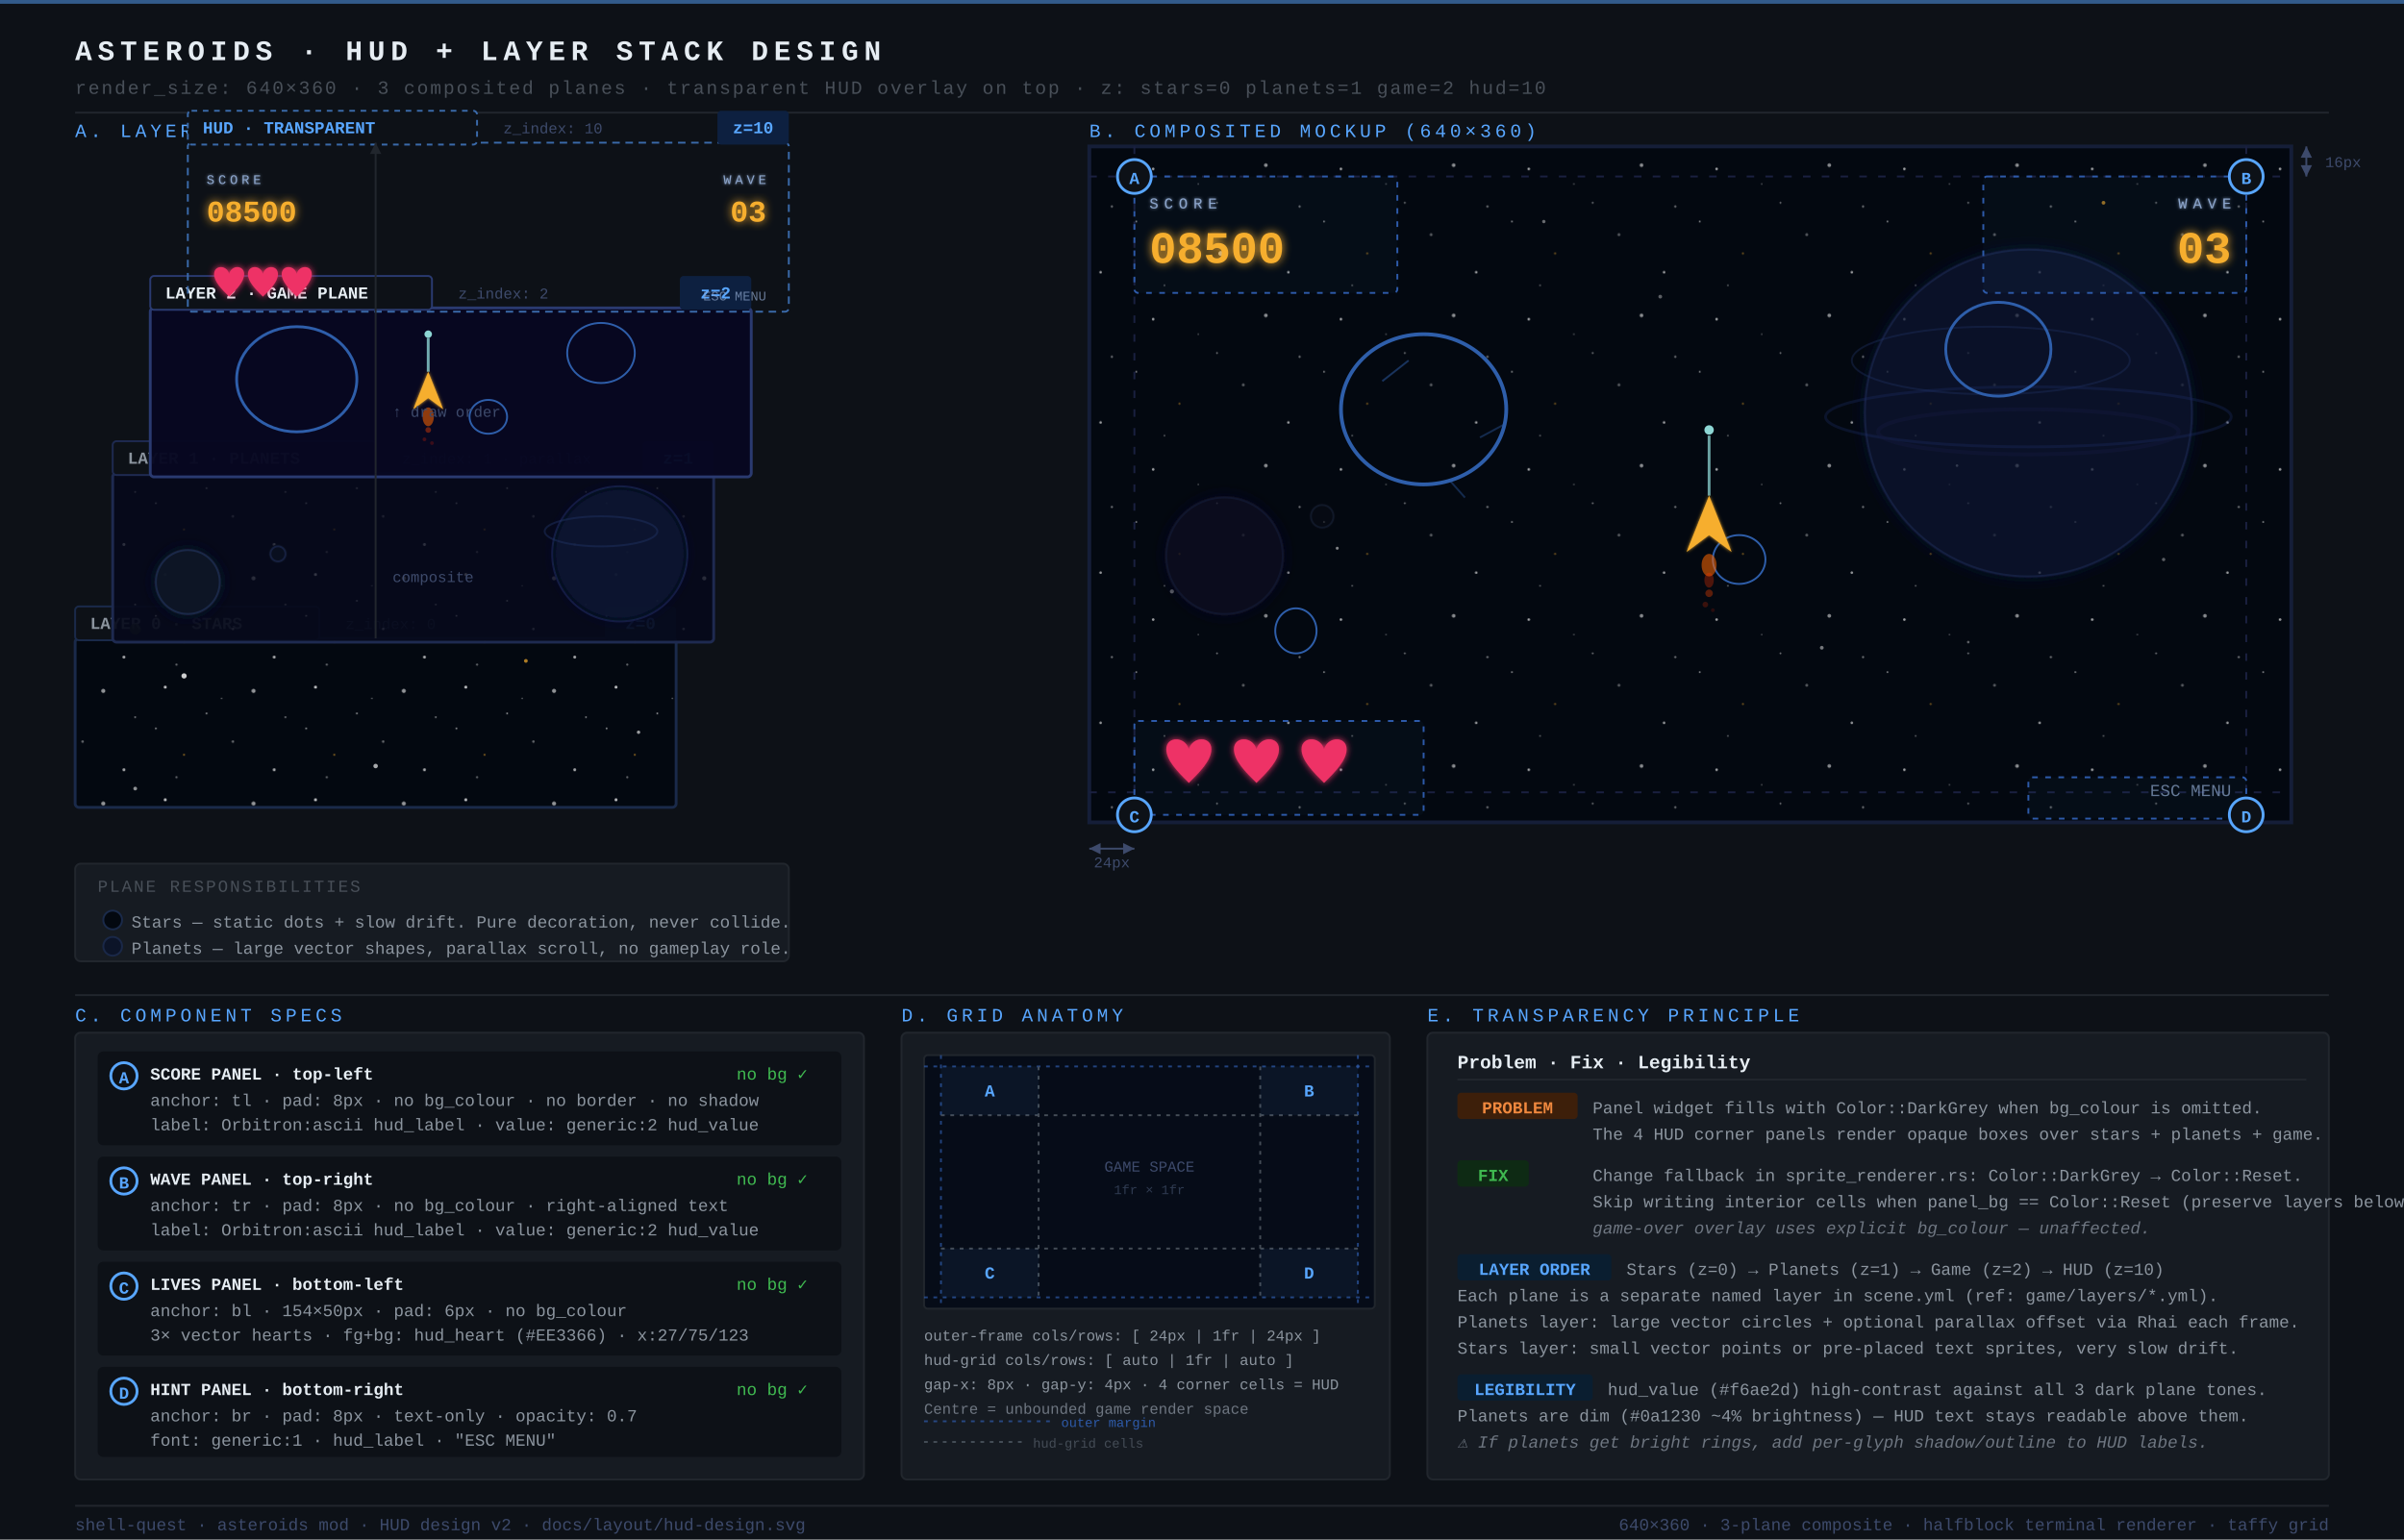
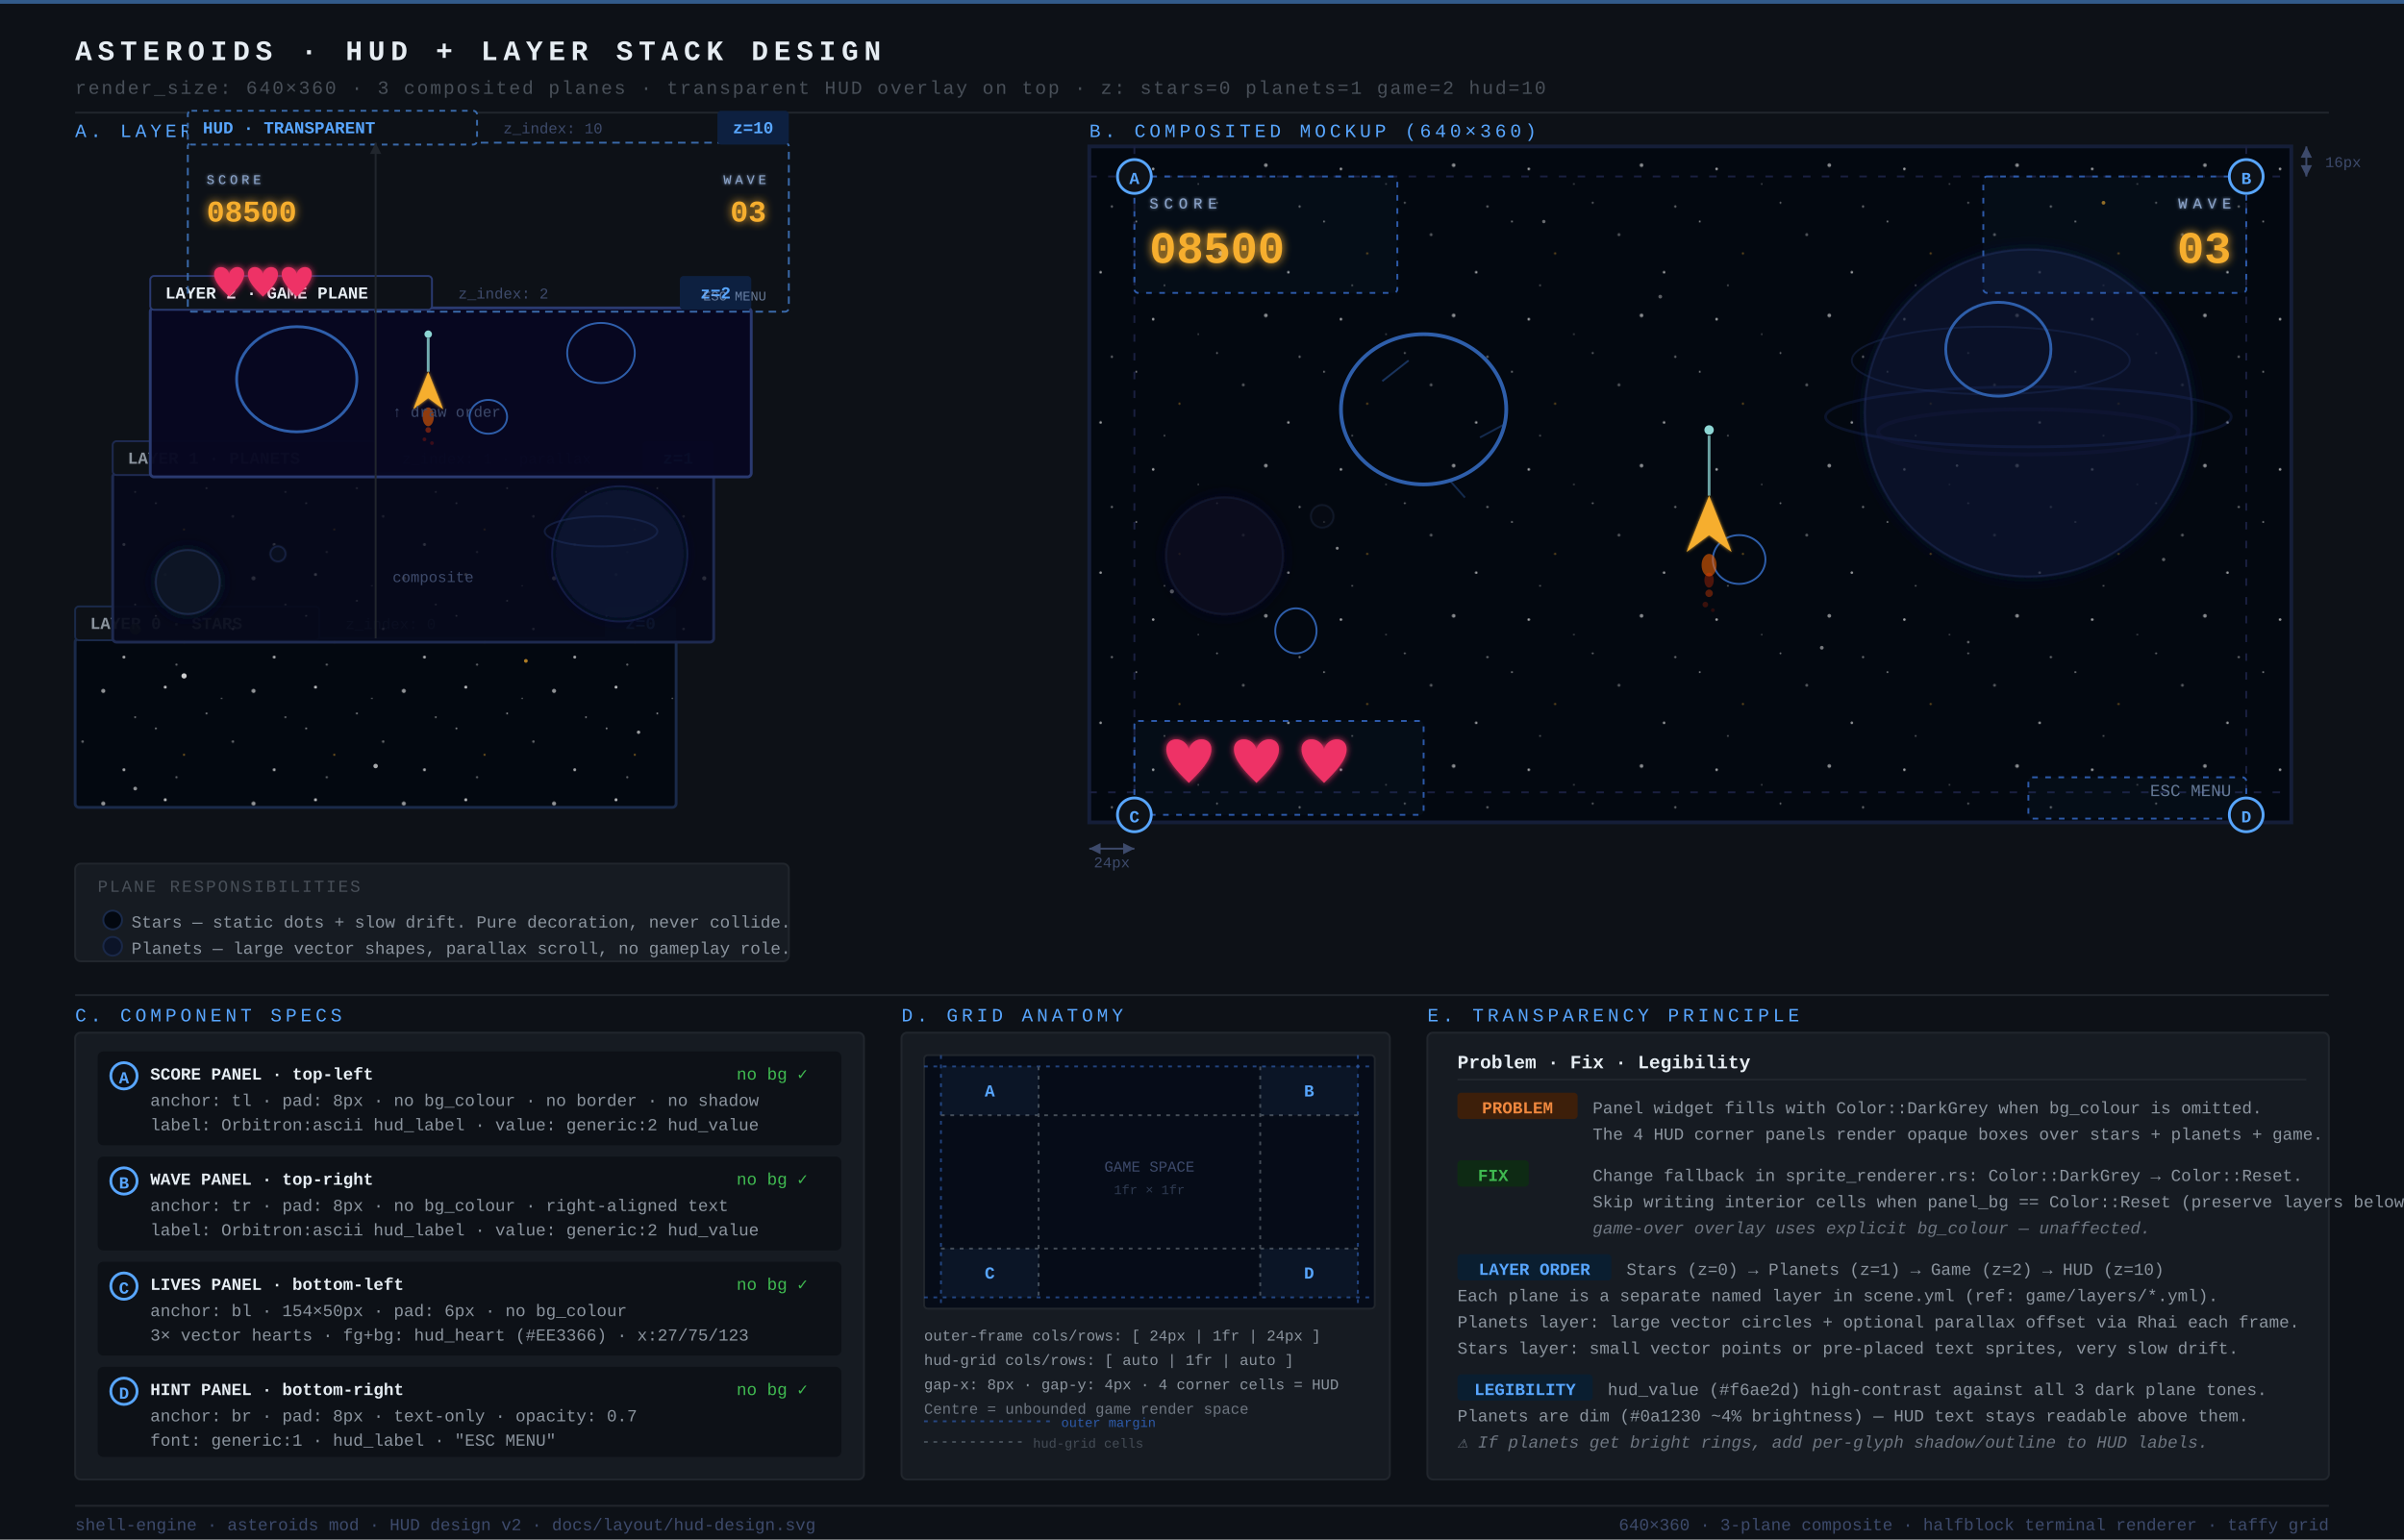
<svg xmlns="http://www.w3.org/2000/svg" width="1280" height="820" viewBox="0 0 1280 820" font-family="'Courier New', Consolas, monospace">
  <defs>
    <filter id="glow-gold" x="-40%" y="-40%" width="180%" height="180%">
      <feGaussianBlur in="SourceGraphic" stdDeviation="2.5" result="b" />
      <feMerge>
        <feMergeNode in="b" />
        <feMergeNode in="SourceGraphic" />
      </feMerge>
    </filter>
    <filter id="glow-heart" x="-40%" y="-40%" width="180%" height="180%">
      <feGaussianBlur in="SourceGraphic" stdDeviation="2" result="b" />
      <feMerge>
        <feMergeNode in="b" />
        <feMergeNode in="SourceGraphic" />
      </feMerge>
    </filter>
    <filter id="glow-dim" x="-20%" y="-20%" width="140%" height="140%">
      <feGaussianBlur in="SourceGraphic" stdDeviation="1" result="b" />
      <feMerge>
        <feMergeNode in="b" />
        <feMergeNode in="SourceGraphic" />
      </feMerge>
    </filter>
    <filter id="glow-planet" x="-30%" y="-30%" width="160%" height="160%">
      <feGaussianBlur in="SourceGraphic" stdDeviation="4" result="b" />
      <feMerge>
        <feMergeNode in="b" />
        <feMergeNode in="SourceGraphic" />
      </feMerge>
    </filter>
    <pattern id="stars-dense" x="0" y="0" width="80" height="60" patternUnits="userSpaceOnUse">
      <circle cx="8" cy="6" r="0.8" fill="#fff" opacity="0.70" />
      <circle cx="30" cy="20" r="0.5" fill="#fff" opacity="0.50" />
      <circle cx="55" cy="8" r="1.1" fill="#fff" opacity="0.55" />
      <circle cx="18" cy="42" r="0.6" fill="#f6ae2d" opacity="0.40" />
      <circle cx="44" cy="35" r="0.7" fill="#fff" opacity="0.35" />
      <circle cx="3" cy="28" r="0.5" fill="#fff" opacity="0.50" />
      <circle cx="66" cy="50" r="0.8" fill="#fff" opacity="0.60" />
      <circle cx="72" cy="22" r="0.5" fill="#fff" opacity="0.45" />
      <circle cx="14" cy="54" r="0.6" fill="#fff" opacity="0.35" />
      <circle cx="38" cy="12" r="0.4" fill="#fff" opacity="0.40" />
    </pattern>
    <pattern id="stars-sparse" x="0" y="0" width="100" height="80" patternUnits="userSpaceOnUse">
      <circle cx="14" cy="10" r="0.7" fill="#fff" opacity="0.60" />
      <circle cx="48" cy="28" r="0.5" fill="#fff" opacity="0.40" />
      <circle cx="74" cy="8" r="1.0" fill="#fff" opacity="0.50" />
      <circle cx="28" cy="55" r="0.6" fill="#f6ae2d" opacity="0.35" />
      <circle cx="62" cy="45" r="0.8" fill="#fff" opacity="0.30" />
      <circle cx="5" cy="38" r="0.5" fill="#fff" opacity="0.45" />
      <circle cx="86" cy="65" r="0.7" fill="#fff" opacity="0.55" />
      <circle cx="38" cy="18" r="0.4" fill="#fff" opacity="0.35" />
      <circle cx="92" cy="30" r="0.6" fill="#fff" opacity="0.40" />
      <circle cx="20" cy="72" r="0.5" fill="#fff" opacity="0.30" />
    </pattern>
  </defs>
  <rect width="1280" height="820" fill="#0d1117" />
  <rect width="1280" height="2" fill="#58a6ff" opacity="0.50" />
  <text x="40" y="32" font-size="15" fill="#e6edf3" font-weight="bold" letter-spacing="3">ASTEROIDS · HUD + LAYER STACK DESIGN</text>
  <text x="40" y="50" font-size="10" fill="#484f58" letter-spacing="1">render_size: 640×360  ·  3 composited planes  ·  transparent HUD overlay on top  ·  z: stars=0  planets=1  game=2  hud=10</text>
  <line x1="40" y1="60" x2="1240" y2="60" stroke="#21262d" />
  <text x="40" y="73" font-size="10" fill="#58a6ff" letter-spacing="2">A. LAYER STACK (exploded)</text>
  <text x="580" y="73" font-size="10" fill="#58a6ff" letter-spacing="2">B. COMPOSITED MOCKUP (640×360)</text>
  <rect x="40" y="340" width="320" height="90" fill="#030810" rx="2" />
  <rect x="40" y="340" width="320" height="90" fill="url(#stars-dense)" />
  <rect x="40" y="340" width="320" height="90" fill="none" stroke="#1a2a4a" stroke-width="1.5" rx="2" />
  <circle cx="98" cy="360" r="1.4" fill="#fff" opacity="0.80" />
  <circle cx="280" cy="352" r="1.0" fill="#f6ae2d" opacity="0.70" />
  <circle cx="200" cy="408" r="1.2" fill="#fff" opacity="0.65" />
  <circle cx="340" cy="390" r="0.9" fill="#fff" opacity="0.60" />
  <circle cx="72" cy="420" r="1.0" fill="#fff" opacity="0.55" />
  <rect x="40" y="323" width="130" height="18" fill="#0d1117" rx="2" stroke="#1a2a4a" />
  <text x="48" y="335" font-size="9" fill="#8b949e" font-weight="bold">LAYER 0 · STARS</text>
  <text x="184" y="335" font-size="8" fill="#3d4a6b">z_index: 0</text>
  <rect x="322" y="323" width="38" height="18" fill="#0d2040" rx="2" />
  <text x="341" y="335" font-size="9" fill="#58a6ff" text-anchor="middle" font-weight="bold">z=0</text>
  <rect x="60" y="252" width="320" height="90" fill="#05091a" rx="2" opacity="0.92" />
  <rect x="60" y="252" width="320" height="90" fill="url(#stars-dense)" opacity="0.25" />
  <rect x="60" y="252" width="320" height="90" fill="none" stroke="#1e2a50" stroke-width="1.5" rx="2" />
  <circle cx="330" cy="295" r="36" fill="none" stroke="#1a244a" stroke-width="1" />
  <circle cx="330" cy="295" r="34" fill="#0a1230" opacity="0.85" filter="url(#glow-planet)" />
  <ellipse cx="320" cy="283" rx="30" ry="8" fill="none" stroke="#1e3060" stroke-width="1" opacity="0.5" />
  <circle cx="100" cy="310" r="18" fill="#0c1428" opacity="0.90" filter="url(#glow-planet)" />
  <circle cx="100" cy="310" r="17" fill="none" stroke="#1a2848" stroke-width="1" />
  <circle cx="148" cy="295" r="5" fill="#0a1020" opacity="0.80" />
  <circle cx="148" cy="295" r="4" fill="none" stroke="#162040" stroke-width="1" />
  <circle cx="72" cy="335" r="3" fill="#0a0e1a" opacity="0.70" />
  <rect x="60" y="235" width="140" height="18" fill="#0d1117" rx="2" stroke="#1e2a50" />
  <text x="68" y="247" font-size="9" fill="#8b949e" font-weight="bold">LAYER 1 · PLANETS</text>
  <text x="214" y="247" font-size="8" fill="#3d4a6b">z_index: 1 · parallax</text>
  <rect x="342" y="235" width="38" height="18" fill="#0d2040" rx="2" />
  <text x="361" y="247" font-size="9" fill="#58a6ff" text-anchor="middle" font-weight="bold">z=1</text>
  <rect x="80" y="164" width="320" height="90" fill="#060620" rx="2" opacity="0.96" />
  <rect x="80" y="164" width="320" height="90" fill="none" stroke="#2a3a70" stroke-width="1.5" rx="2" />
  <ellipse cx="158" cy="202" rx="32" ry="28" fill="none" stroke="#2e5eaa" stroke-width="1.5" />
  <ellipse cx="320" cy="188" rx="18" ry="16" fill="none" stroke="#2e5eaa" />
  <ellipse cx="260" cy="222" rx="10" ry="9" fill="none" stroke="#2e5eaa" />
  <line x1="228" y1="198" x2="228" y2="180" stroke="#8dd6d4" stroke-width="1.5" opacity="0.8" />
  <circle cx="228" cy="178" r="2" fill="#8dd6d4" />
  <polygon points="228,198 220,218 228,212 236,218" fill="#f6ae2d" filter="url(#glow-dim)" />
  <ellipse cx="228" cy="222" rx="3" ry="5" fill="#ff6600" opacity="0.55" />
  <circle cx="228" cy="229" r="1.5" fill="#ff4400" opacity="0.40" />
  <circle cx="226" cy="234" r="1.0" fill="#ff2200" opacity="0.25" />
  <circle cx="230" cy="236" r="1.0" fill="#ff2200" opacity="0.20" />
  <rect x="80" y="147" width="150" height="18" fill="#0d1117" rx="2" stroke="#2a3a70" />
  <text x="88" y="159" font-size="9" fill="#e6edf3" font-weight="bold">LAYER 2 · GAME PLANE</text>
  <text x="244" y="159" font-size="8" fill="#3d4a6b">z_index: 2</text>
  <rect x="362" y="147" width="38" height="18" fill="#0d2040" rx="2" />
  <text x="381" y="159" font-size="9" fill="#58a6ff" text-anchor="middle" font-weight="bold">z=2</text>
  <rect x="100" y="76" width="320" height="90" fill="rgba(6,6,32,0.00)" rx="2" />
  <rect x="100" y="76" width="320" height="90" fill="none" stroke="#3a6aaa" stroke-width="1" stroke-dasharray="4,3" rx="2" />
  <text x="110" y="98" font-size="7" fill="#8da6cc" letter-spacing="2" filter="url(#glow-dim)">SCORE</text>
  <text x="110" y="118" font-size="16" fill="#f6ae2d" font-weight="bold" filter="url(#glow-gold)">08500</text>
  <text x="408" y="98" text-anchor="end" font-size="7" fill="#8da6cc" letter-spacing="2" filter="url(#glow-dim)">WAVE</text>
  <text x="408" y="118" text-anchor="end" font-size="16" fill="#f6ae2d" font-weight="bold" filter="url(#glow-gold)">03</text>
  <g transform="translate(122,152)" filter="url(#glow-heart)">
    <path d="M0,-6 C-1,-11 -8,-11 -8,-6 C-8,-2 -4,2 0,6 C4,2 8,-2 8,-6 C8,-11 1,-11 0,-6" fill="#EE3366" />
  </g>
  <g transform="translate(140,152)" filter="url(#glow-heart)">
    <path d="M0,-6 C-1,-11 -8,-11 -8,-6 C-8,-2 -4,2 0,6 C4,2 8,-2 8,-6 C8,-11 1,-11 0,-6" fill="#EE3366" />
  </g>
  <g transform="translate(158,152)" filter="url(#glow-heart)">
    <path d="M0,-6 C-1,-11 -8,-11 -8,-6 C-8,-2 -4,2 0,6 C4,2 8,-2 8,-6 C8,-11 1,-11 0,-6" fill="#EE3366" />
  </g>
  <text x="408" y="160" text-anchor="end" font-size="7" fill="#8da6cc" opacity="0.7">ESC  MENU</text>
  <rect x="100" y="59" width="154" height="18" fill="#0d1117" rx="2" stroke="#3a6aaa" stroke-dasharray="3,3" />
  <text x="108" y="71" font-size="9" fill="#58a6ff" font-weight="bold">HUD · TRANSPARENT</text>
  <text x="268" y="71" font-size="8" fill="#3d4a6b">z_index: 10</text>
  <rect x="382" y="59" width="38" height="18" fill="#0d2040" rx="2" />
  <text x="401" y="71" font-size="9" fill="#58a6ff" text-anchor="middle" font-weight="bold">z=10</text>
  <line x1="200" y1="340" x2="200" y2="252" stroke="#21262d" stroke-width="1" />
  <line x1="200" y1="252" x2="200" y2="164" stroke="#21262d" stroke-width="1" />
  <line x1="200" y1="164" x2="200" y2="76" stroke="#21262d" stroke-width="1" />
  <polygon points="200,76 197,82 203,82" fill="#21262d" />
  <text x="209" y="310" font-size="8" fill="#3d4a6b">composite</text>
  <text x="209" y="222" font-size="8" fill="#3d4a6b">↑ draw order</text>
  <rect x="40" y="460" width="380" height="52" fill="#161b22" rx="3" stroke="#21262d" />
  <text x="52" y="475" font-size="9" fill="#484f58" letter-spacing="1">PLANE RESPONSIBILITIES</text>
  <circle cx="60" cy="490" r="5" fill="#030810" stroke="#1a2a4a" />
  <text x="70" y="494" font-size="9" fill="#8b949e">Stars — static dots + slow drift.  Pure decoration, never collide.</text>
  <circle cx="60" cy="504" r="5" fill="#0c1428" stroke="#1a2848" />
  <text x="70" y="508" font-size="9" fill="#8b949e">Planets — large vector shapes, parallax scroll, no gameplay role.</text>
  <rect x="580" y="78" width="640" height="360" fill="#030810" />
  <rect x="580" y="78" width="640" height="360" fill="url(#stars-sparse)" />
  <circle cx="650" cy="135" r="1.3" fill="#fff" opacity="0.70" />
  <circle cx="1120" cy="108" r="1.0" fill="#f6ae2d" opacity="0.60" />
  <circle cx="970" cy="345" r="1.0" fill="#fff" opacity="0.45" />
  <circle cx="712" cy="292" r="0.8" fill="#fff" opacity="0.50" />
  <circle cx="1152" cy="298" r="0.9" fill="#fff" opacity="0.35" />
  <circle cx="624" cy="315" r="1.1" fill="#fff" opacity="0.40" />
  <circle cx="1042" cy="248" r="0.7" fill="#fff" opacity="0.55" />
  <circle cx="822" cy="118" r="0.9" fill="#fff" opacity="0.40" />
  <circle cx="1048" cy="342" r="0.7" fill="#fff" opacity="0.35" />
  <circle cx="884" cy="158" r="1.0" fill="#fff" opacity="0.35" />
  <circle cx="1080" cy="220" r="88" fill="#0a1230" opacity="0.70" filter="url(#glow-planet)" />
  <circle cx="1080" cy="220" r="87" fill="none" stroke="#1a2850" stroke-width="1" opacity="0.60" />
  <ellipse cx="1060" cy="192" rx="74" ry="18" fill="none" stroke="#1e3060" stroke-width="1" opacity="0.40" />
  <ellipse cx="1080" cy="222" rx="108" ry="16" fill="none" stroke="#1a2a60" stroke-width="1.5" opacity="0.35" />
  <ellipse cx="1080" cy="230" rx="80" ry="12" fill="none" stroke="#12183a" stroke-width="2" opacity="0.50" />
  <circle cx="652" cy="296" r="32" fill="#090e20" opacity="0.75" filter="url(#glow-planet)" />
  <circle cx="652" cy="296" r="31" fill="none" stroke="#141e3a" stroke-width="1" opacity="0.55" />
  <circle cx="704" cy="275" r="7" fill="#070a14" opacity="0.65" />
  <circle cx="704" cy="275" r="6" fill="none" stroke="#101828" stroke-width="1" />
  <ellipse cx="758" cy="218" rx="44" ry="40" fill="none" stroke="#2e5eaa" stroke-width="2" />
  <line x1="736" y1="203" x2="750" y2="192" stroke="#2e5eaa" opacity="0.50" />
  <line x1="788" y1="233" x2="801" y2="226" stroke="#2e5eaa" opacity="0.40" />
  <line x1="772" y1="256" x2="780" y2="265" stroke="#2e5eaa" opacity="0.40" />
  <ellipse cx="1064" cy="186" rx="28" ry="25" fill="none" stroke="#2e5eaa" stroke-width="1.5" />
  <ellipse cx="926" cy="298" rx="14" ry="13" fill="none" stroke="#2e5eaa" />
  <ellipse cx="690" cy="336" rx="11" ry="12" fill="none" stroke="#2e5eaa" />
  <line x1="910" y1="264" x2="910" y2="232" stroke="#8dd6d4" stroke-width="1.5" opacity="0.75" />
  <circle cx="910" cy="229" r="2.5" fill="#8dd6d4" />
  <polygon points="910,264 898,294 910,285 922,294" fill="#f6ae2d" filter="url(#glow-dim)" />
  <ellipse cx="910" cy="301" rx="4" ry="6" fill="#ff6600" opacity="0.55" />
  <ellipse cx="910" cy="309" rx="2.5" ry="4" fill="#ff3300" opacity="0.30" />
  <circle cx="910" cy="316" r="2" fill="#ff4400" opacity="0.35" />
  <circle cx="908" cy="322" r="1.5" fill="#ff3300" opacity="0.22" />
  <circle cx="912" cy="325" r="1" fill="#ff2200" opacity="0.15" />
  <rect x="580" y="78" width="640" height="360" fill="none" stroke="#151e38" stroke-width="2" />
  <line x1="580" y1="94" x2="1220" y2="94" stroke="#1a2040" stroke-dasharray="4,6" />
  <line x1="580" y1="422" x2="1220" y2="422" stroke="#1a2040" stroke-dasharray="4,6" />
  <line x1="604" y1="78" x2="604" y2="444" stroke="#1a2040" stroke-dasharray="4,6" />
  <line x1="1196" y1="78" x2="1196" y2="444" stroke="#1a2040" stroke-dasharray="4,6" />
  <rect x="604" y="94" width="140" height="62" fill="rgba(88,166,255,0.03)" stroke="#2d5aaa" stroke-dasharray="3,4" rx="2" />
  <rect x="1056" y="94" width="140" height="62" fill="rgba(88,166,255,0.03)" stroke="#2d5aaa" stroke-dasharray="3,4" rx="2" />
  <rect x="604" y="384" width="154" height="50" fill="rgba(88,166,255,0.03)" stroke="#2d5aaa" stroke-dasharray="3,4" rx="2" />
  <rect x="1080" y="414" width="116" height="22" fill="rgba(88,166,255,0.03)" stroke="#2d5aaa" stroke-dasharray="3,4" rx="2" />
  <circle cx="604" cy="94" r="9" fill="#0d1117" stroke="#58a6ff" stroke-width="1.5" />
  <text x="604" y="98" font-size="9" fill="#58a6ff" text-anchor="middle" font-weight="bold">A</text>
  <circle cx="1196" cy="94" r="9" fill="#0d1117" stroke="#58a6ff" stroke-width="1.5" />
  <text x="1196" y="98" font-size="9" fill="#58a6ff" text-anchor="middle" font-weight="bold">B</text>
  <circle cx="604" cy="434" r="9" fill="#0d1117" stroke="#58a6ff" stroke-width="1.5" />
  <text x="604" y="438" font-size="9" fill="#58a6ff" text-anchor="middle" font-weight="bold">C</text>
  <circle cx="1196" cy="434" r="9" fill="#0d1117" stroke="#58a6ff" stroke-width="1.5" />
  <text x="1196" y="438" font-size="9" fill="#58a6ff" text-anchor="middle" font-weight="bold">D</text>
  <text x="612" y="111" font-size="8" fill="#8da6cc" letter-spacing="3" filter="url(#glow-dim)">SCORE</text>
  <text x="612" y="140" font-size="24" fill="#f6ae2d" font-weight="bold" filter="url(#glow-gold)">08500</text>
  <text x="1188" y="111" text-anchor="end" font-size="8" fill="#8da6cc" letter-spacing="3" filter="url(#glow-dim)">WAVE</text>
  <text x="1188" y="140" text-anchor="end" font-size="24" fill="#f6ae2d" font-weight="bold" filter="url(#glow-gold)">03</text>
  <g transform="translate(633,408)" filter="url(#glow-heart)">
    <path d="M0,-9 C-2,-16 -12,-16 -12,-9 C-12,-3 -6,3 0,9 C6,3 12,-3 12,-9 C12,-16 2,-16 0,-9" fill="#EE3366" />
  </g>
  <g transform="translate(669,408)" filter="url(#glow-heart)">
    <path d="M0,-9 C-2,-16 -12,-16 -12,-9 C-12,-3 -6,3 0,9 C6,3 12,-3 12,-9 C12,-16 2,-16 0,-9" fill="#EE3366" />
  </g>
  <g transform="translate(705,408)" filter="url(#glow-heart)">
    <path d="M0,-9 C-2,-16 -12,-16 -12,-9 C-12,-3 -6,3 0,9 C6,3 12,-3 12,-9 C12,-16 2,-16 0,-9" fill="#EE3366" />
  </g>
  <text x="1188" y="424" text-anchor="end" font-size="9" fill="#8da6cc" opacity="0.7">ESC  MENU</text>
  <line x1="1228" y1="78" x2="1228" y2="94" stroke="#3d4a6b" />
  <polygon points="1228,78 1225,84 1231,84" fill="#3d4a6b" />
  <polygon points="1228,94 1225,88 1231,88" fill="#3d4a6b" />
  <text x="1238" y="89" font-size="8" fill="#3d4a6b">16px</text>
  <line x1="580" y1="452" x2="604" y2="452" stroke="#3d4a6b" />
  <polygon points="580,452 586,449 586,455" fill="#3d4a6b" />
  <polygon points="604,452 598,449 598,455" fill="#3d4a6b" />
  <text x="592" y="462" font-size="8" fill="#3d4a6b" text-anchor="middle">24px</text>
  <line x1="40" y1="530" x2="1240" y2="530" stroke="#21262d" />
  <text x="40" y="544" font-size="10" fill="#58a6ff" letter-spacing="2">C. COMPONENT SPECS</text>
  <text x="480" y="544" font-size="10" fill="#58a6ff" letter-spacing="2">D. GRID ANATOMY</text>
  <text x="760" y="544" font-size="10" fill="#58a6ff" letter-spacing="2">E. TRANSPARENCY PRINCIPLE</text>
  <rect x="40" y="550" width="420" height="238" fill="#161b22" rx="3" stroke="#21262d" />
  <rect x="52" y="560" width="396" height="50" fill="#0d1117" rx="3" />
  <circle cx="66" cy="573" r="7" fill="#0d1117" stroke="#58a6ff" stroke-width="1.5" />
  <text x="66" y="577" font-size="9" fill="#58a6ff" text-anchor="middle" font-weight="bold">A</text>
  <text x="80" y="575" font-size="9" fill="#e6edf3" font-weight="bold">SCORE PANEL · top-left</text>
  <text x="430" y="575" font-size="9" fill="#3fb950" text-anchor="end">no bg ✓</text>
  <text x="80" y="589" font-size="9" fill="#8b949e">anchor: tl · pad: 8px · no bg_colour · no border · no shadow</text>
  <text x="80" y="602" font-size="9" fill="#8b949e">label: Orbitron:ascii hud_label · value: generic:2 hud_value</text>
  <rect x="52" y="616" width="396" height="50" fill="#0d1117" rx="3" />
  <circle cx="66" cy="629" r="7" fill="#0d1117" stroke="#58a6ff" stroke-width="1.5" />
  <text x="66" y="633" font-size="9" fill="#58a6ff" text-anchor="middle" font-weight="bold">B</text>
  <text x="80" y="631" font-size="9" fill="#e6edf3" font-weight="bold">WAVE PANEL · top-right</text>
  <text x="430" y="631" font-size="9" fill="#3fb950" text-anchor="end">no bg ✓</text>
  <text x="80" y="645" font-size="9" fill="#8b949e">anchor: tr · pad: 8px · no bg_colour · right-aligned text</text>
  <text x="80" y="658" font-size="9" fill="#8b949e">label: Orbitron:ascii hud_label · value: generic:2 hud_value</text>
  <rect x="52" y="672" width="396" height="50" fill="#0d1117" rx="3" />
  <circle cx="66" cy="685" r="7" fill="#0d1117" stroke="#58a6ff" stroke-width="1.5" />
  <text x="66" y="689" font-size="9" fill="#58a6ff" text-anchor="middle" font-weight="bold">C</text>
  <text x="80" y="687" font-size="9" fill="#e6edf3" font-weight="bold">LIVES PANEL · bottom-left</text>
  <text x="430" y="687" font-size="9" fill="#3fb950" text-anchor="end">no bg ✓</text>
  <text x="80" y="701" font-size="9" fill="#8b949e">anchor: bl · 154×50px · pad: 6px · no bg_colour</text>
  <text x="80" y="714" font-size="9" fill="#8b949e">3× vector hearts · fg+bg: hud_heart (#EE3366) · x:27/75/123</text>
  <rect x="52" y="728" width="396" height="48" fill="#0d1117" rx="3" />
  <circle cx="66" cy="741" r="7" fill="#0d1117" stroke="#58a6ff" stroke-width="1.5" />
  <text x="66" y="745" font-size="9" fill="#58a6ff" text-anchor="middle" font-weight="bold">D</text>
  <text x="80" y="743" font-size="9" fill="#e6edf3" font-weight="bold">HINT PANEL · bottom-right</text>
  <text x="430" y="743" font-size="9" fill="#3fb950" text-anchor="end">no bg ✓</text>
  <text x="80" y="757" font-size="9" fill="#8b949e">anchor: br · pad: 8px · text-only · opacity: 0.7</text>
  <text x="80" y="770" font-size="9" fill="#8b949e">font: generic:1 · hud_label · "ESC  MENU"</text>
  <rect x="480" y="550" width="260" height="238" fill="#161b22" rx="3" stroke="#21262d" />
  <rect x="492" y="562" width="240" height="135" fill="#060c18" stroke="#21262d" rx="2" />
  <line x1="501" y1="562" x2="501" y2="697" stroke="#2d5aaa" stroke-dasharray="2,3" opacity="0.7" />
  <line x1="723" y1="562" x2="723" y2="697" stroke="#2d5aaa" stroke-dasharray="2,3" opacity="0.7" />
  <line x1="492" y1="568" x2="732" y2="568" stroke="#2d5aaa" stroke-dasharray="2,3" opacity="0.7" />
  <line x1="492" y1="691" x2="732" y2="691" stroke="#2d5aaa" stroke-dasharray="2,3" opacity="0.7" />
  <line x1="553" y1="568" x2="553" y2="691" stroke="#444c56" stroke-dasharray="2,3" />
  <line x1="671" y1="568" x2="671" y2="691" stroke="#444c56" stroke-dasharray="2,3" />
  <line x1="501" y1="594" x2="723" y2="594" stroke="#444c56" stroke-dasharray="2,3" />
  <line x1="501" y1="665" x2="723" y2="665" stroke="#444c56" stroke-dasharray="2,3" />
  <rect x="501" y="568" width="52" height="26" fill="#58a6ff" opacity="0.06" rx="1" />
  <rect x="671" y="568" width="52" height="26" fill="#58a6ff" opacity="0.06" rx="1" />
  <rect x="501" y="665" width="52" height="26" fill="#58a6ff" opacity="0.06" rx="1" />
  <rect x="671" y="665" width="52" height="26" fill="#58a6ff" opacity="0.06" rx="1" />
  <text x="527" y="584" font-size="9" fill="#58a6ff" text-anchor="middle" font-weight="bold">A</text>
  <text x="697" y="584" font-size="9" fill="#58a6ff" text-anchor="middle" font-weight="bold">B</text>
  <text x="527" y="681" font-size="9" fill="#58a6ff" text-anchor="middle" font-weight="bold">C</text>
  <text x="697" y="681" font-size="9" fill="#58a6ff" text-anchor="middle" font-weight="bold">D</text>
  <text x="612" y="624" font-size="8" fill="#3d4a6b" text-anchor="middle">GAME SPACE</text>
  <text x="612" y="636" font-size="7" fill="#2e3a50" text-anchor="middle">1fr × 1fr</text>
  <text x="492" y="714" font-size="8" fill="#8b949e">outer-frame cols/rows: [ 24px | 1fr | 24px ]</text>
  <text x="492" y="727" font-size="8" fill="#8b949e">hud-grid   cols/rows: [ auto | 1fr | auto ]</text>
  <text x="492" y="740" font-size="8" fill="#8b949e">gap-x: 8px  ·  gap-y: 4px  ·  4 corner cells = HUD</text>
  <text x="492" y="753" font-size="8" fill="#6e7681">Centre = unbounded game render space</text>
  <line x1="492" y1="757" x2="560" y2="757" stroke="#2d5aaa" stroke-dasharray="2,3" opacity="0.7" />
  <text x="565" y="760" font-size="7" fill="#2d5aaa">outer margin</text>
  <line x1="492" y1="768" x2="545" y2="768" stroke="#444c56" stroke-dasharray="2,3" />
  <text x="550" y="771" font-size="7" fill="#444c56">hud-grid cells</text>
  <rect x="760" y="550" width="480" height="238" fill="#161b22" rx="3" stroke="#21262d" />
  <text x="776" y="569" font-size="10" fill="#e6edf3" font-weight="bold">Problem · Fix · Legibility</text>
  <line x1="776" y1="575" x2="1228" y2="575" stroke="#21262d" />
  <rect x="776" y="582" width="64" height="14" fill="#3d1f0a" rx="2" />
  <text x="808" y="593" font-size="9" fill="#f0883e" text-anchor="middle" font-weight="bold">PROBLEM</text>
  <text x="848" y="593" font-size="9" fill="#8b949e">Panel widget fills with Color::DarkGrey when bg_colour is omitted.</text>
  <text x="848" y="607" font-size="9" fill="#8b949e">The 4 HUD corner panels render opaque boxes over stars + planets + game.</text>
  <rect x="776" y="618" width="38" height="14" fill="#0e2a14" rx="2" />
  <text x="795" y="629" font-size="9" fill="#3fb950" text-anchor="middle" font-weight="bold">FIX</text>
  <text x="848" y="629" font-size="9" fill="#8b949e">Change fallback in sprite_renderer.rs: Color::DarkGrey → Color::Reset.</text>
  <text x="848" y="643" font-size="9" fill="#8b949e">Skip writing interior cells when panel_bg == Color::Reset (preserve layers below).</text>
  <text x="848" y="657" font-size="9" fill="#6e7681" font-style="italic">game-over overlay uses explicit bg_colour — unaffected.</text>
  <rect x="776" y="668" width="82" height="14" fill="#0a1e30" rx="2" />
  <text x="817" y="679" font-size="9" fill="#58a6ff" text-anchor="middle" font-weight="bold">LAYER ORDER</text>
  <text x="866" y="679" font-size="9" fill="#8b949e">Stars (z=0) → Planets (z=1) → Game (z=2) → HUD (z=10)</text>
  <text x="776" y="693" font-size="9" fill="#8b949e">Each plane is a separate named layer in scene.yml (ref: game/layers/*.yml).</text>
  <text x="776" y="707" font-size="9" fill="#8b949e">Planets layer: large vector circles + optional parallax offset via Rhai each frame.</text>
  <text x="776" y="721" font-size="9" fill="#8b949e">Stars layer:   small vector points or pre-placed text sprites, very slow drift.</text>
  <rect x="776" y="732" width="72" height="14" fill="#0a1e30" rx="2" />
  <text x="812" y="743" font-size="9" fill="#58a6ff" text-anchor="middle" font-weight="bold">LEGIBILITY</text>
  <text x="856" y="743" font-size="9" fill="#8b949e">hud_value (#f6ae2d) high-contrast against all 3 dark plane tones.</text>
  <text x="776" y="757" font-size="9" fill="#8b949e">Planets are dim (#0a1230 ~4% brightness) — HUD text stays readable above them.</text>
  <text x="776" y="771" font-size="9" fill="#6e7681" font-style="italic">⚠  If planets get bright rings, add per-glyph shadow/outline to HUD labels.</text>
  <line x1="40" y1="802" x2="1240" y2="802" stroke="#21262d" />
-   <text x="40" y="815" font-size="9" fill="#3d4a6b">shell-quest · asteroids mod · HUD design v2 · docs/layout/hud-design.svg</text>
+   <text x="40" y="815" font-size="9" fill="#3d4a6b">shell-engine · asteroids mod · HUD design v2 · docs/layout/hud-design.svg</text>
  <text x="1240" y="815" font-size="9" fill="#3d4a6b" text-anchor="end">640×360 · 3-plane composite · halfblock terminal renderer · taffy grid</text>
</svg>
